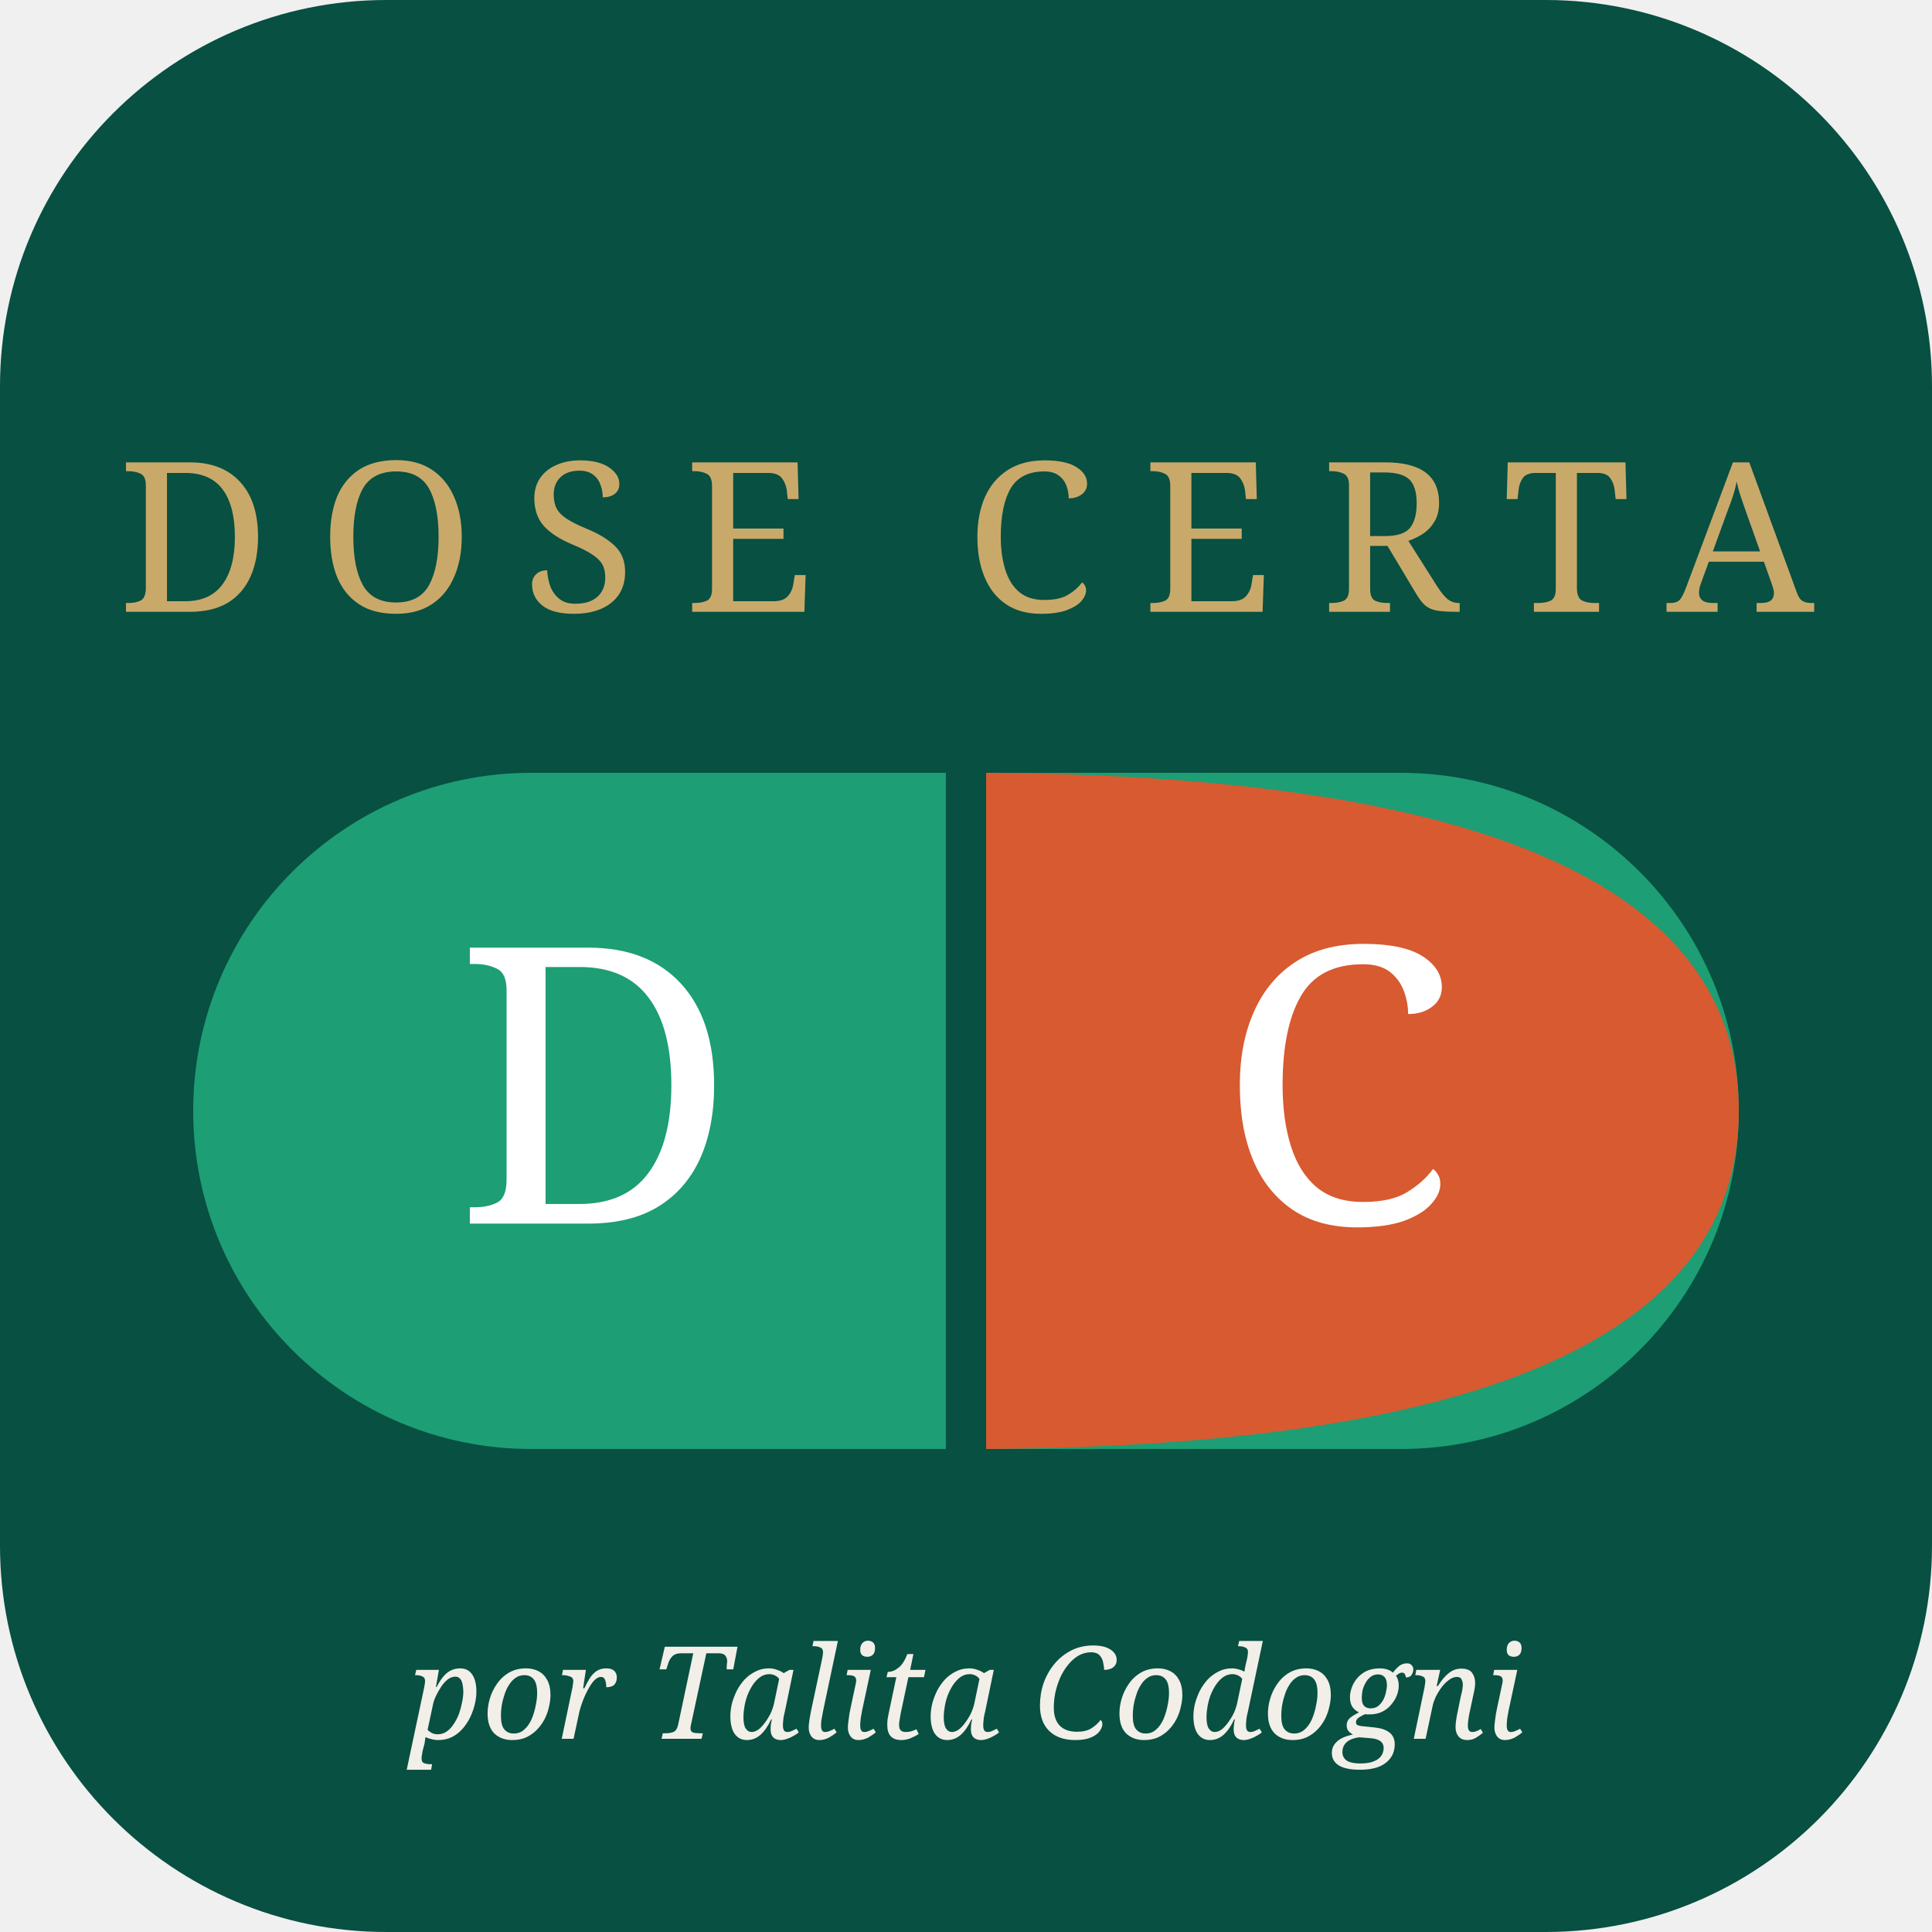
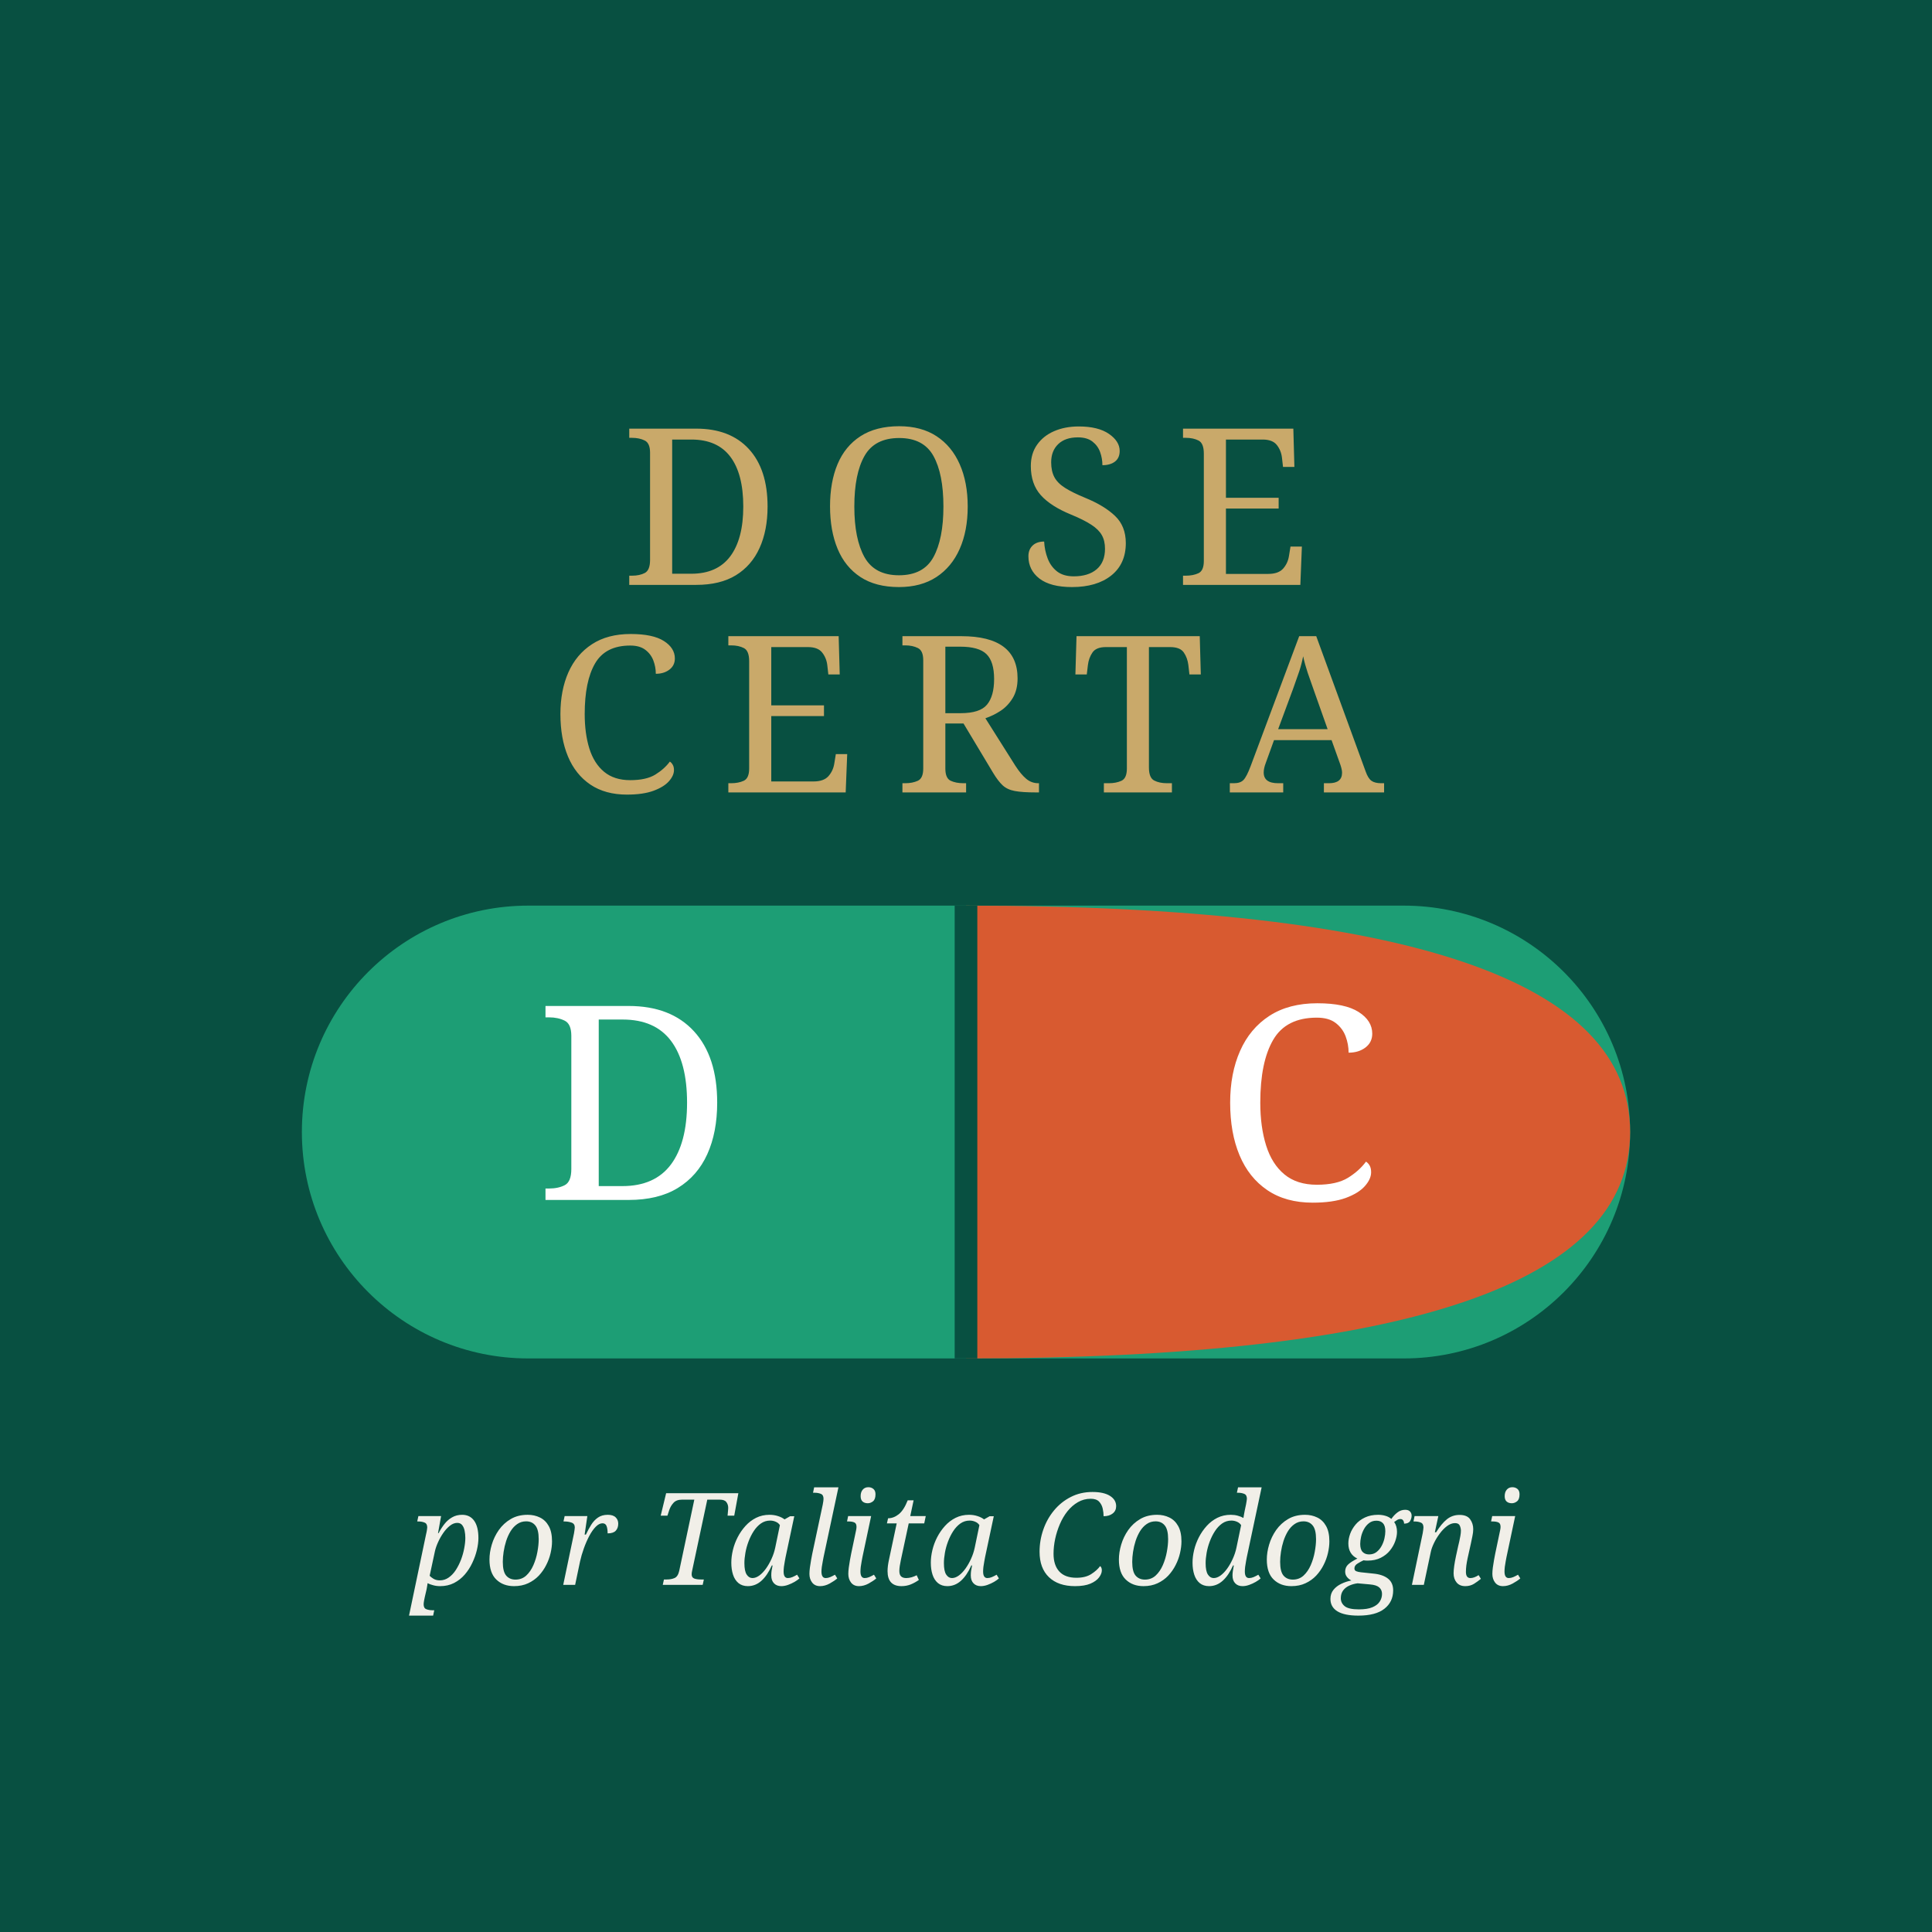
- <svg xmlns="http://www.w3.org/2000/svg" viewBox="0 0 120 120">
-   <rect width="120" height="120" rx="24" fill="#085041" />
-   <text x="60" y="38" text-anchor="middle" font-family="Georgia,serif" font-size="13" fill="#C9A96A" letter-spacing="3">DOSE CERTA</text>
-   <rect x="12" y="48" width="96" height="42" rx="21" fill="#1D9E75" />
-   <path d="M60 48 Q108 48 108 69 Q108 90 60 90 Z" fill="#D85A30" />
-   <line x1="60" y1="48" x2="60" y2="90" stroke="#085041" stroke-width="2.5" />
-   <text x="37" y="76" text-anchor="middle" font-family="Georgia,serif" font-size="24" fill="white">D</text>
-   <text x="83" y="76" text-anchor="middle" font-family="Georgia,serif" font-size="24" fill="white">C</text>
-   <text x="60" y="108" text-anchor="middle" font-family="Georgia,serif" font-size="8" fill="#F1EFE8" font-style="italic">por Talita Codogni</text>
+ <svg xmlns="http://www.w3.org/2000/svg" viewBox="0 0 512 512">
+   <rect width="512" height="512" rx="0" fill="#085041" />
+   <text x="256" y="155" text-anchor="middle" font-family="Georgia,serif" font-size="58" fill="#C9A96A" letter-spacing="10">DOSE</text>
+   <text x="256" y="210" text-anchor="middle" font-family="Georgia,serif" font-size="58" fill="#C9A96A" letter-spacing="10">CERTA</text>
+   <rect x="80" y="240" width="352" height="120" rx="60" fill="#1D9E75" />
+   <path d="M256 240 Q432 240 432 300 Q432 360 256 360 Z" fill="#D85A30" />
+   <line x1="256" y1="240" x2="256" y2="360" stroke="#085041" stroke-width="6" />
+   <text x="168" y="318" text-anchor="middle" font-family="Georgia,serif" font-size="72" fill="white">D</text>
+   <text x="344" y="318" text-anchor="middle" font-family="Georgia,serif" font-size="72" fill="white">C</text>
+   <text x="256" y="420" text-anchor="middle" font-family="Georgia,serif" font-size="34" fill="#F1EFE8" font-style="italic">por Talita Codogni</text>
</svg>
